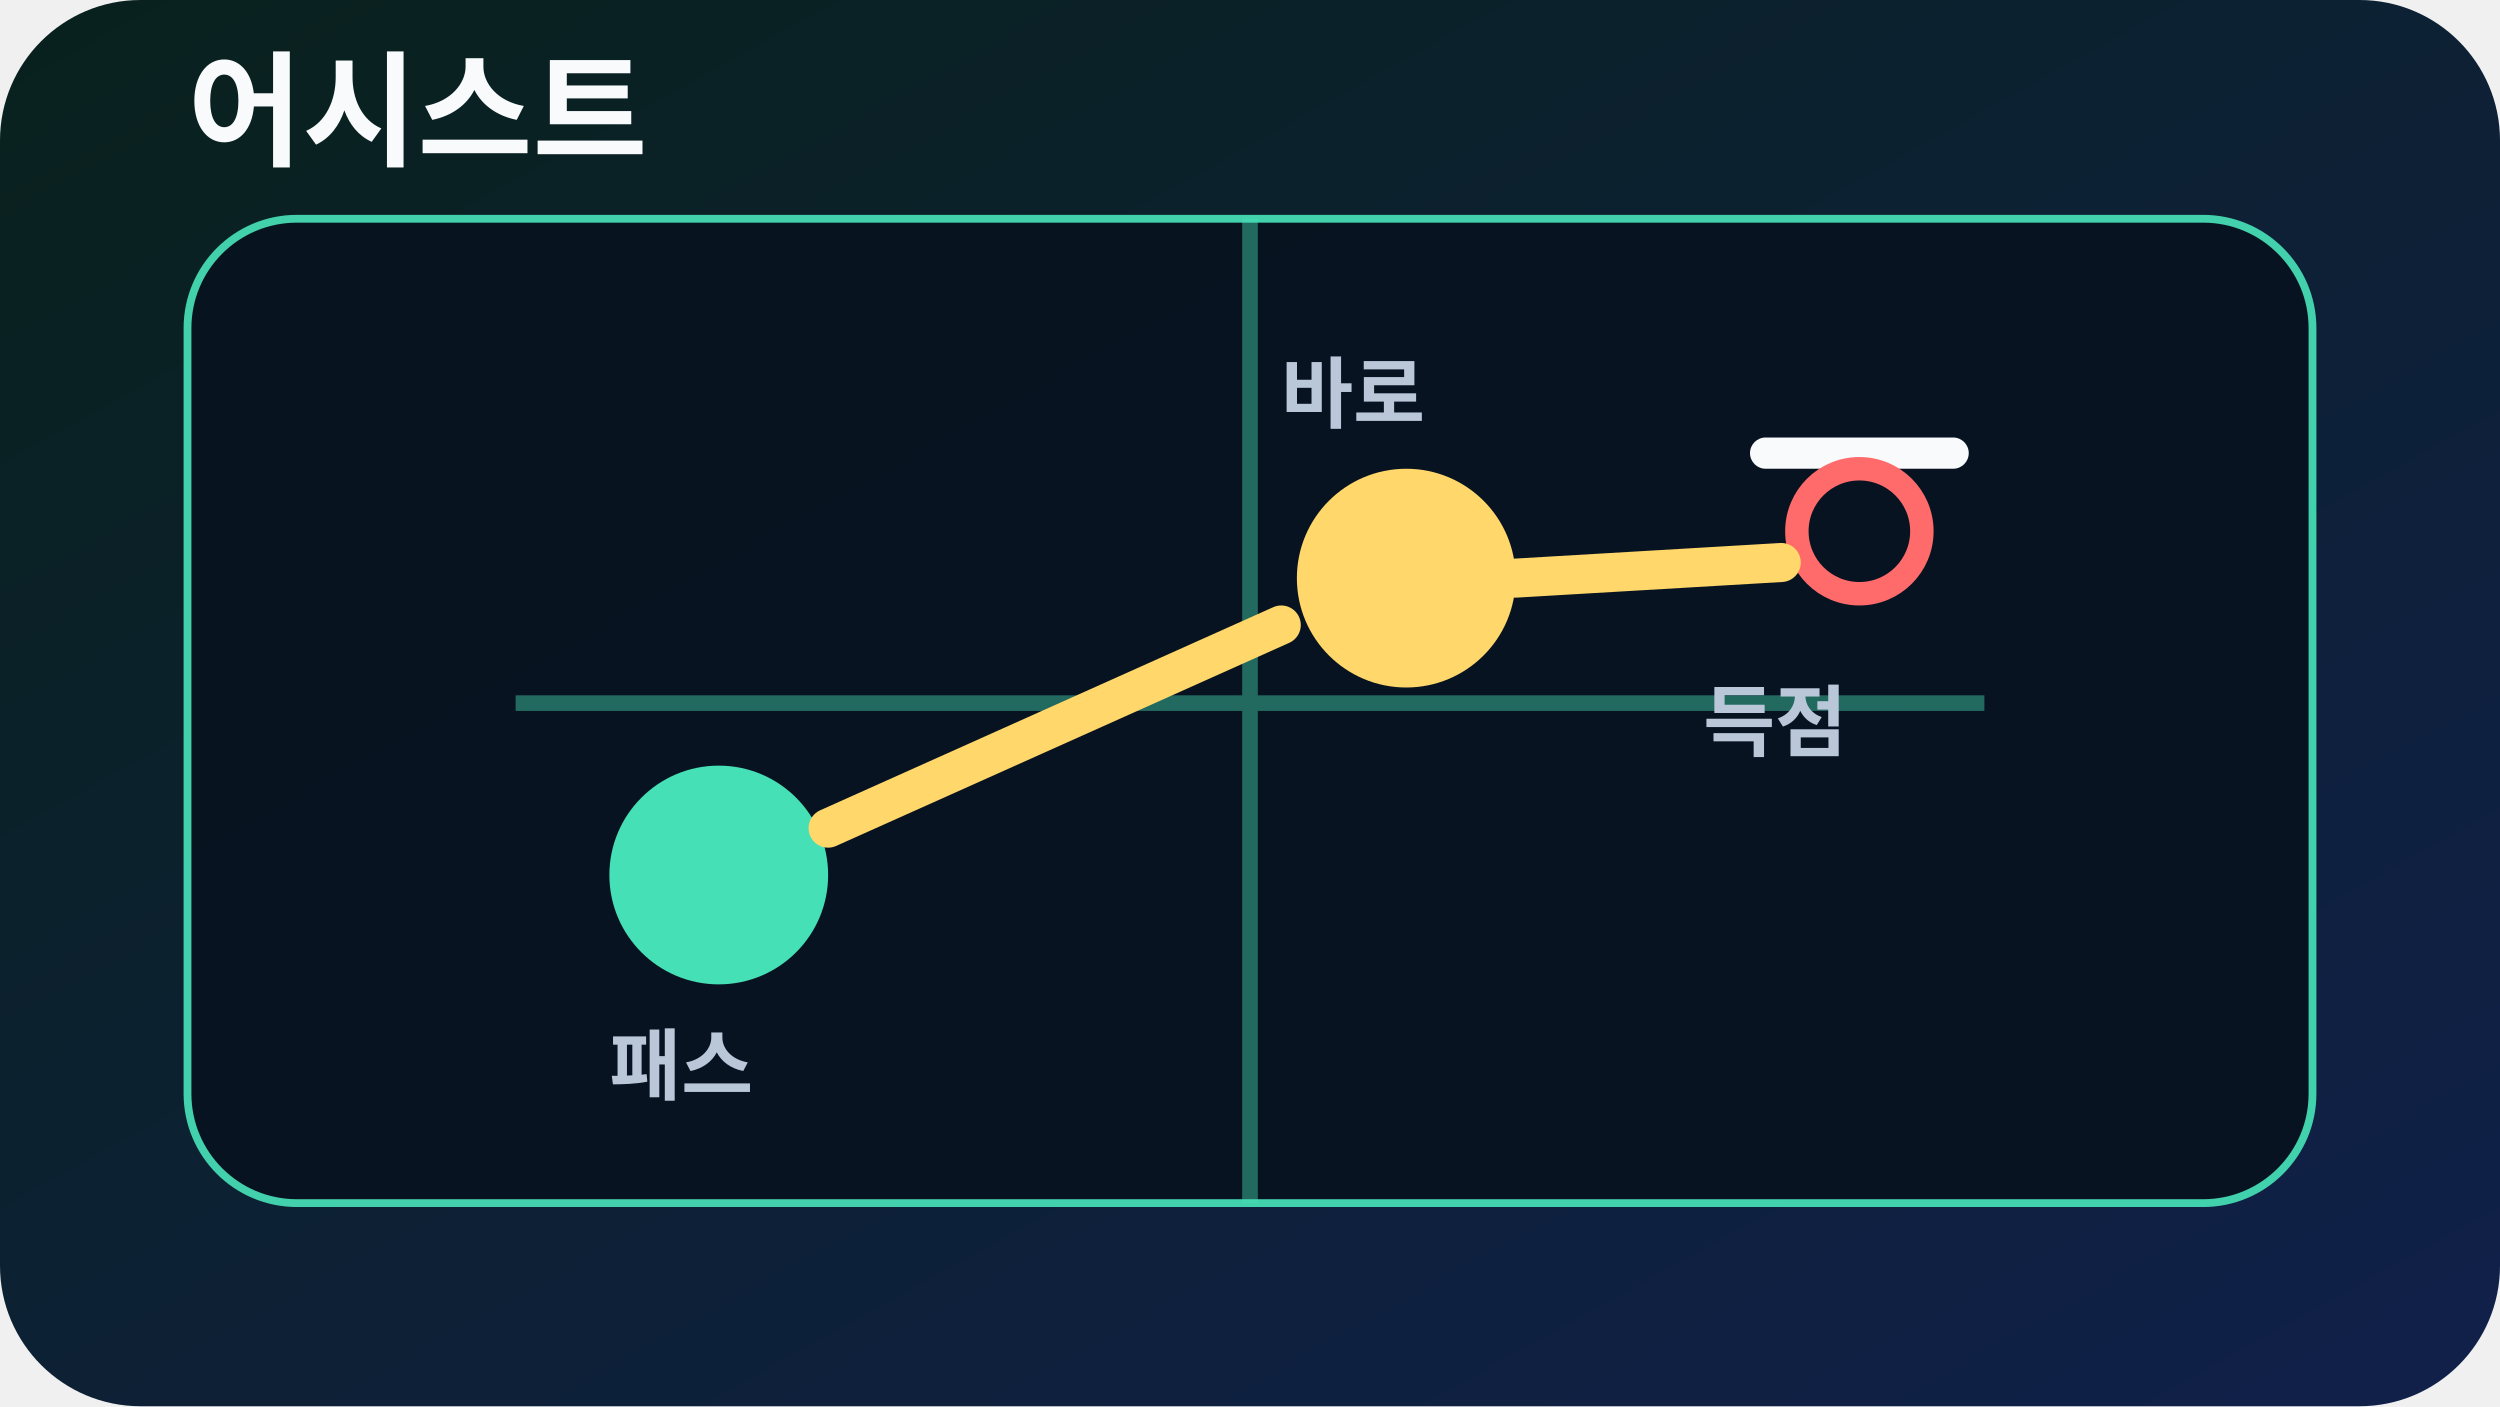
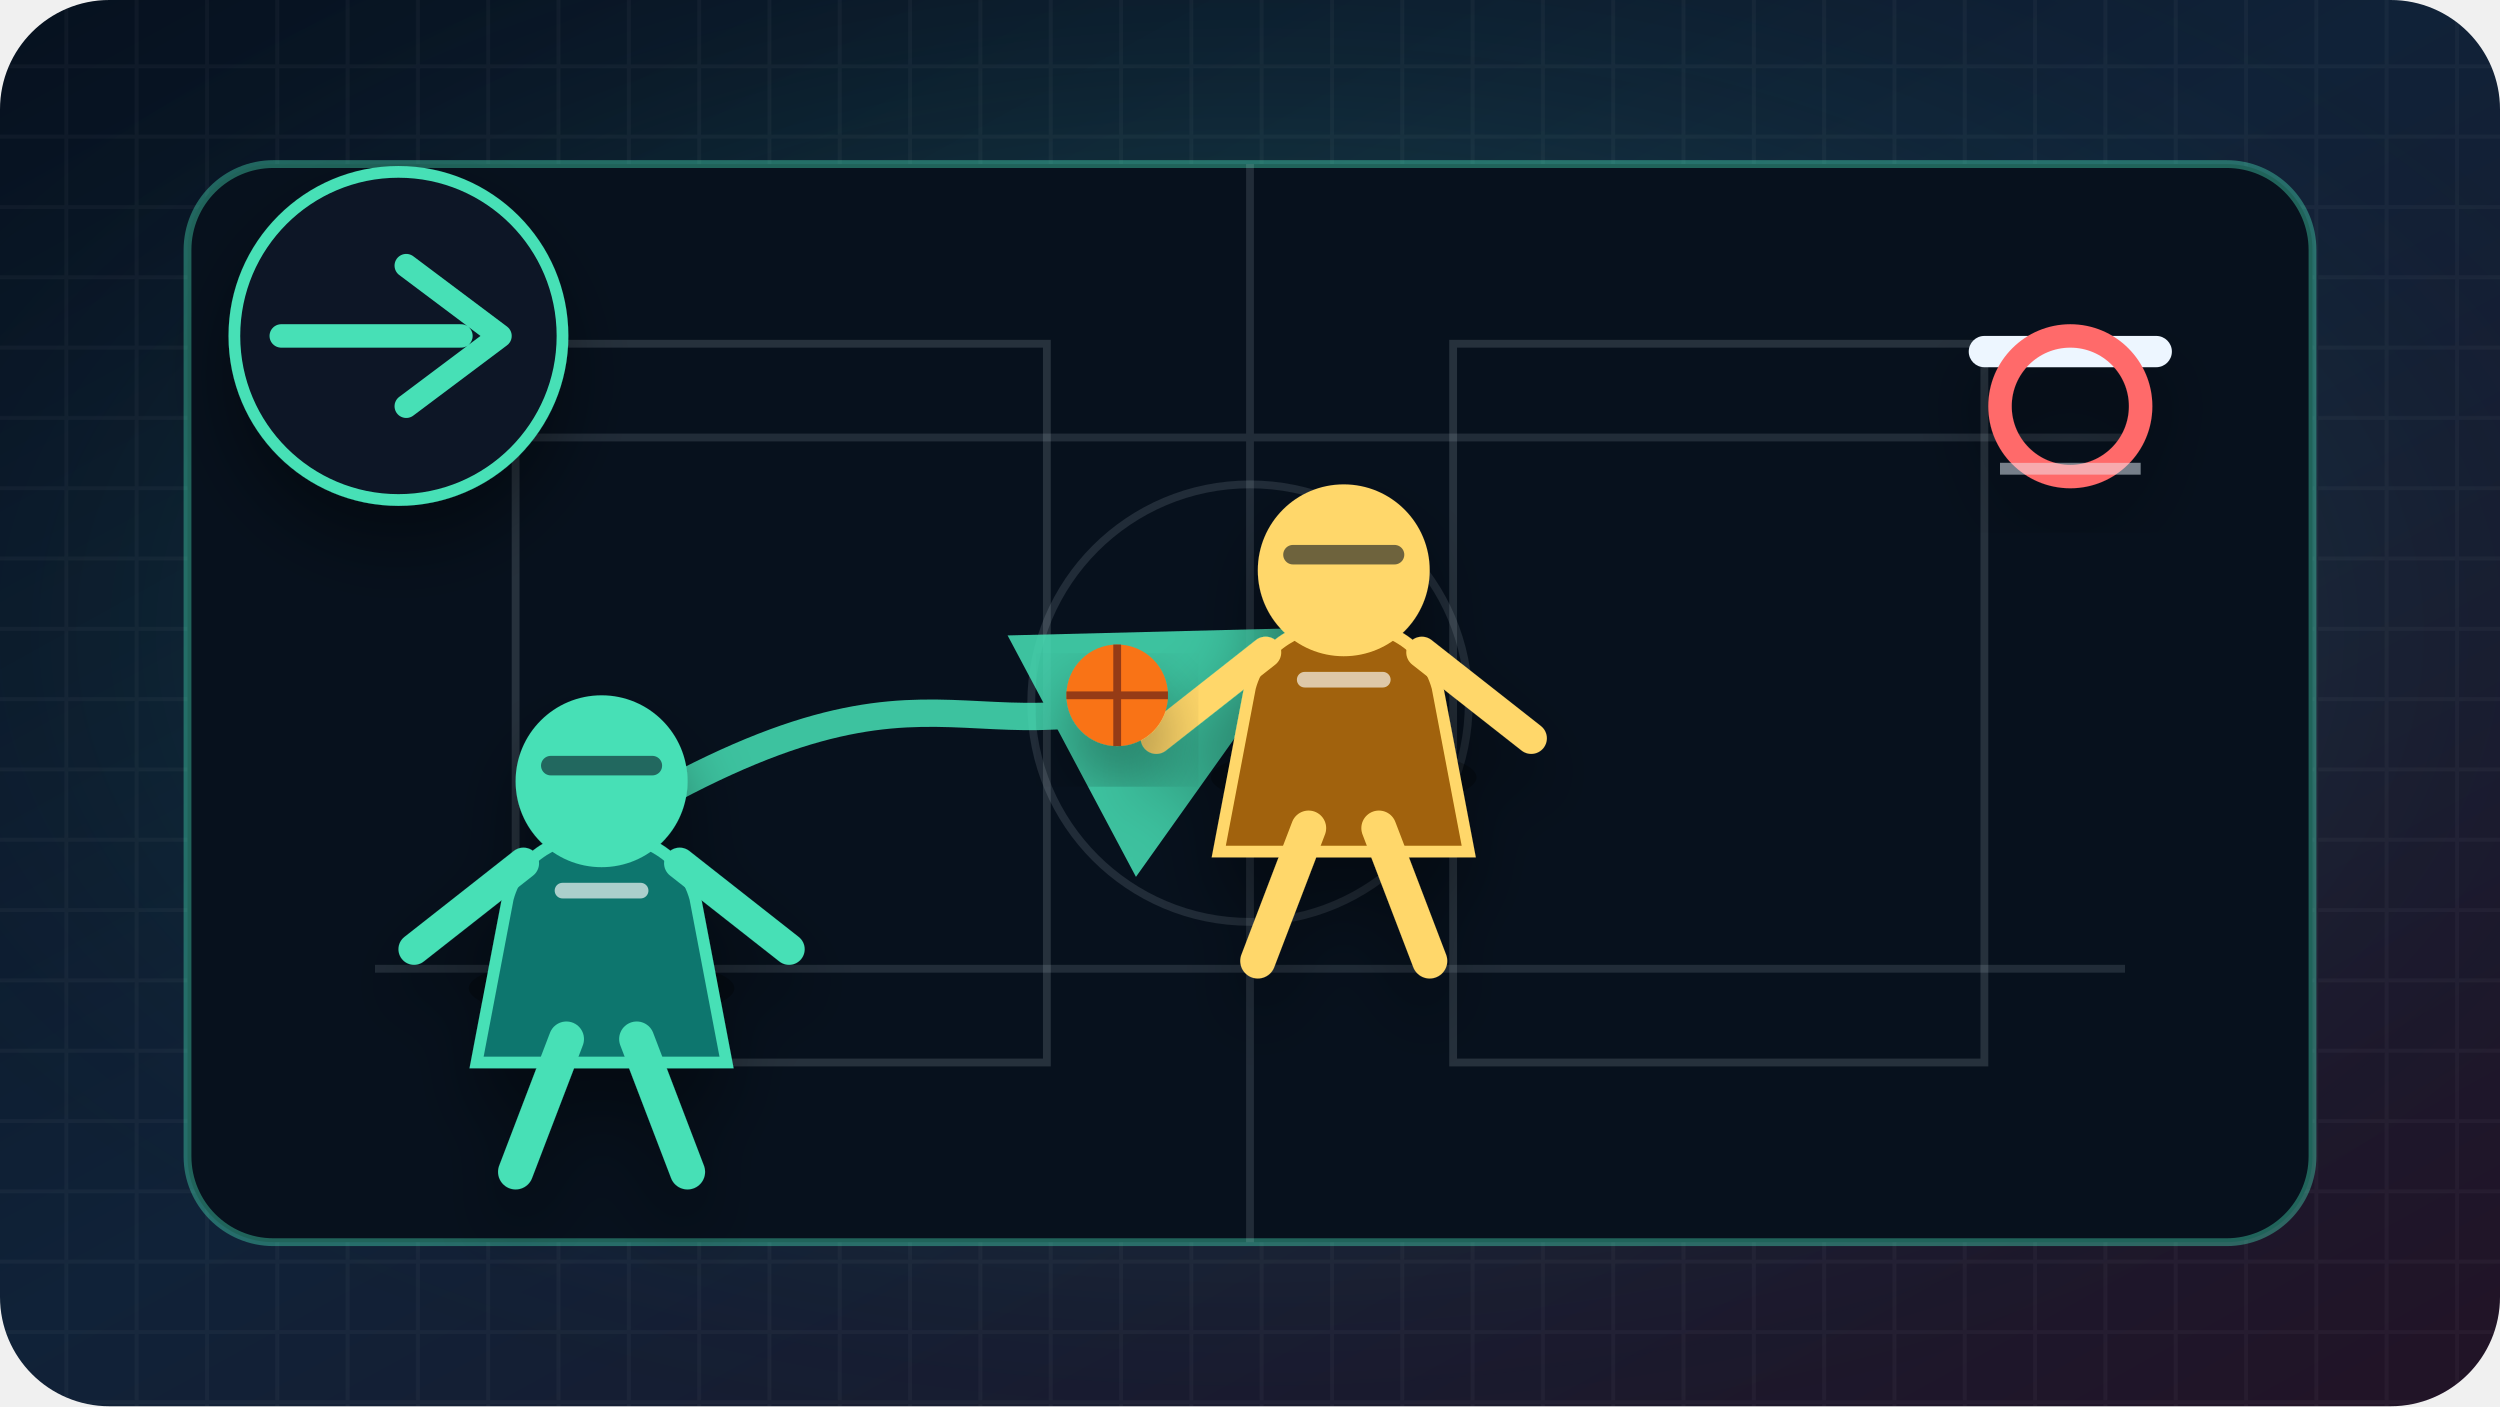
- <svg xmlns="http://www.w3.org/2000/svg" viewBox="0 0 320 180" role="img" aria-label="어시스트 기록 일러스트">
+ <svg xmlns="http://www.w3.org/2000/svg" viewBox="0 0 640 360" role="img" aria-label="referee illustration assist">
  <defs>
-     <linearGradient id="g" x1="0" x2="1" y1="0" y2="1">
-       <stop stop-color="#09211d" />
-       <stop offset="1" stop-color="#10204a" />
+     <linearGradient id="bg" x1="0" x2="1" y1="0" y2="1">
+       <stop stop-color="#06111f" />
+       <stop offset=".48" stop-color="#102238" />
+       <stop offset="1" stop-color="#221326" />
    </linearGradient>
-     <style>.t{font:800 16px Arial,"Noto Sans KR",sans-serif;fill:#f8fafc}.s{font:700 10px Arial,"Noto Sans KR",sans-serif;fill:#b9c7d9}.l{fill:none;stroke:#46e0b6;stroke-width:2;opacity:.42}.p{fill:#46e0b6}.o{fill:#ffd76a}</style>
+     <radialGradient id="glow" cx="50%" cy="45%" r="62%">
+       <stop stop-color="#46e0b6" stop-opacity=".24" />
+       <stop offset=".58" stop-color="#46e0b6" stop-opacity=".07" />
+       <stop offset="1" stop-color="#000" stop-opacity="0" />
+     </radialGradient>
+     <filter id="shadow" x="-30%" y="-30%" width="160%" height="170%">
+       <feDropShadow dx="0" dy="10" stdDeviation="9" flood-color="#000" flood-opacity=".38" />
+     </filter>
+     <pattern id="grain" width="18" height="18" patternUnits="userSpaceOnUse">
+       <path d="M0 17H18M17 0V18" stroke="#fff" stroke-opacity=".035" />
+     </pattern>
+     <marker id="arrow" markerWidth="10" markerHeight="10" refX="9" refY="5" orient="auto" markerUnits="strokeWidth">
+       <path d="M0 0L10 5L0 10Z" fill="#46e0b6" />
+     </marker>
  </defs>
-   <rect width="320" height="180" rx="18" fill="url(#g)" />
-   <rect x="24" y="28" width="272" height="126" rx="14" fill="#08111f" stroke="#46e0b6" opacity=".92" />
-   <path class="l" d="M160 28v126M66 90h188" />
-   <circle class="p" cx="92" cy="112" r="14" />
-   <circle class="o" cx="180" cy="74" r="14" />
-   <rect x="224" y="56" width="28" height="4" rx="2" fill="#f8fafc" />
-   <circle cx="238" cy="68" r="8" fill="none" stroke="#ff6b6b" stroke-width="3" />
-   <path d="M106 106l58-26M194 74l34-2" stroke="#ffd76a" stroke-width="5" stroke-linecap="round" />
-   <text x="24" y="20" class="t">어시스트</text>
-   <text x="78" y="140" class="s">패스</text>
-   <text x="164" y="54" class="s">바로</text>
-   <text x="218" y="96" class="s">득점</text>
+   <rect width="640" height="360" rx="28" fill="url(#bg)" />
+   <rect width="640" height="360" rx="28" fill="url(#glow)" />
+   <rect width="640" height="360" rx="28" fill="url(#grain)" />
+   <rect x="48" y="42" width="544" height="276" rx="22" fill="#07111d" stroke="#46e0b6" stroke-opacity=".4" stroke-width="2" />
+   <path d="M320 42V318M96 112H544M96 248H544" stroke="#e5f3ff" stroke-opacity=".12" stroke-width="2" />
+   <path d="M132 88h136v184H132zM372 88h136v184H372z" fill="none" stroke="#e5f3ff" stroke-opacity=".14" stroke-width="2" />
+   <circle cx="320" cy="180" r="56" fill="none" stroke="#e5f3ff" stroke-opacity=".12" stroke-width="2" />
+   <g>
+     <g transform="translate(102 86)" filter="url(#shadow)">
+       <circle r="42" fill="#0b1726" stroke="#46e0b6" stroke-width="3" />
+       <path d="M-30 0h46M2-18l24 18l-24 18" fill="none" stroke="#46e0b6" stroke-width="6" stroke-linecap="round" stroke-linejoin="round" />
+     </g>
+     <g filter="url(#shadow)">
+       <rect x="504" y="86" width="52" height="8" rx="4" fill="#edf6ff" />
+       <circle cx="530" cy="104" r="18" fill="none" stroke="#ff6b6b" stroke-width="6" />
+       <path d="M512 120h36" stroke="#edf6ff" stroke-opacity=".45" stroke-width="3" />
+     </g>
+     <path d="M172 202C251 160, 251 206, 330 164" fill="none" stroke="#46e0b6" stroke-width="7" stroke-linecap="round" marker-end="url(#arrow)" opacity=".85" />
+     <g filter="url(#shadow)" transform="translate(154 218) scale(1 1)">
+       <ellipse cx="0" cy="35" rx="34" ry="8" fill="#000" opacity=".28" />
+       <path d="M-24 12c6-22 42-22 48 0l8 42h-64z" fill="#0f766e" stroke="#46e0b6" stroke-width="3" />
+       <circle cx="0" cy="-18" r="22" fill="#46e0b6" />
+       <path d="M-20 3l-28 22M20 3l28 22" stroke="#46e0b6" stroke-width="8" stroke-linecap="round" />
+       <path d="M-9 48l-13 34M9 48l13 34" stroke="#46e0b6" stroke-width="9" stroke-linecap="round" />
+       <path d="M-13 -22h26" stroke="#06111f" stroke-width="5" stroke-linecap="round" opacity=".58" />
+       <path d="M-10 10h20" stroke="#fff" stroke-opacity=".65" stroke-width="4" stroke-linecap="round" />
+     </g>
+     <g filter="url(#shadow)" transform="translate(344 164) scale(-1 1)">
+       <ellipse cx="0" cy="35" rx="34" ry="8" fill="#000" opacity=".28" />
+       <path d="M-24 12c6-22 42-22 48 0l8 42h-64z" fill="#a16207" stroke="#ffd76a" stroke-width="3" />
+       <circle cx="0" cy="-18" r="22" fill="#ffd76a" />
+       <path d="M-20 3l-28 22M20 3l28 22" stroke="#ffd76a" stroke-width="8" stroke-linecap="round" />
+       <path d="M-9 48l-13 34M9 48l13 34" stroke="#ffd76a" stroke-width="9" stroke-linecap="round" />
+       <path d="M-13 -22h26" stroke="#06111f" stroke-width="5" stroke-linecap="round" opacity=".58" />
+       <path d="M-10 10h20" stroke="#fff" stroke-opacity=".65" stroke-width="4" stroke-linecap="round" />
+     </g>
+     <g filter="url(#shadow)">
+       <circle cx="286" cy="178" r="13" fill="#f97316" />
+       <path d="M273 178h26M286 165v26" stroke="#7c2d12" stroke-width="2" fill="none" opacity=".8" />
+     </g>
+   </g>
</svg>
